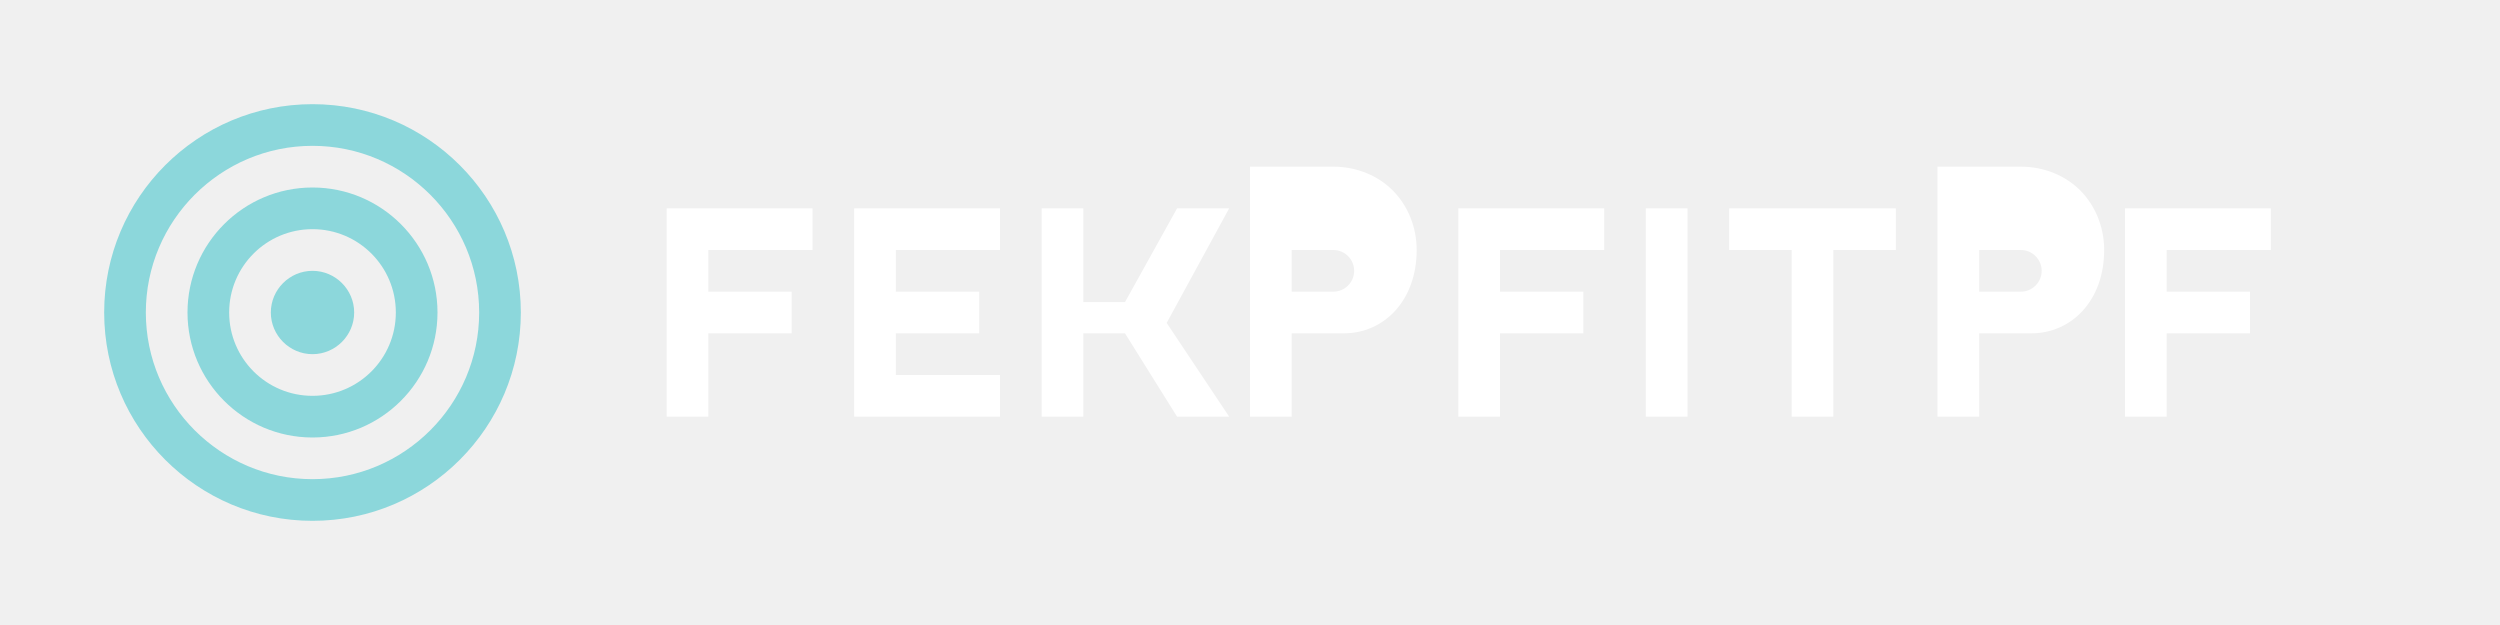
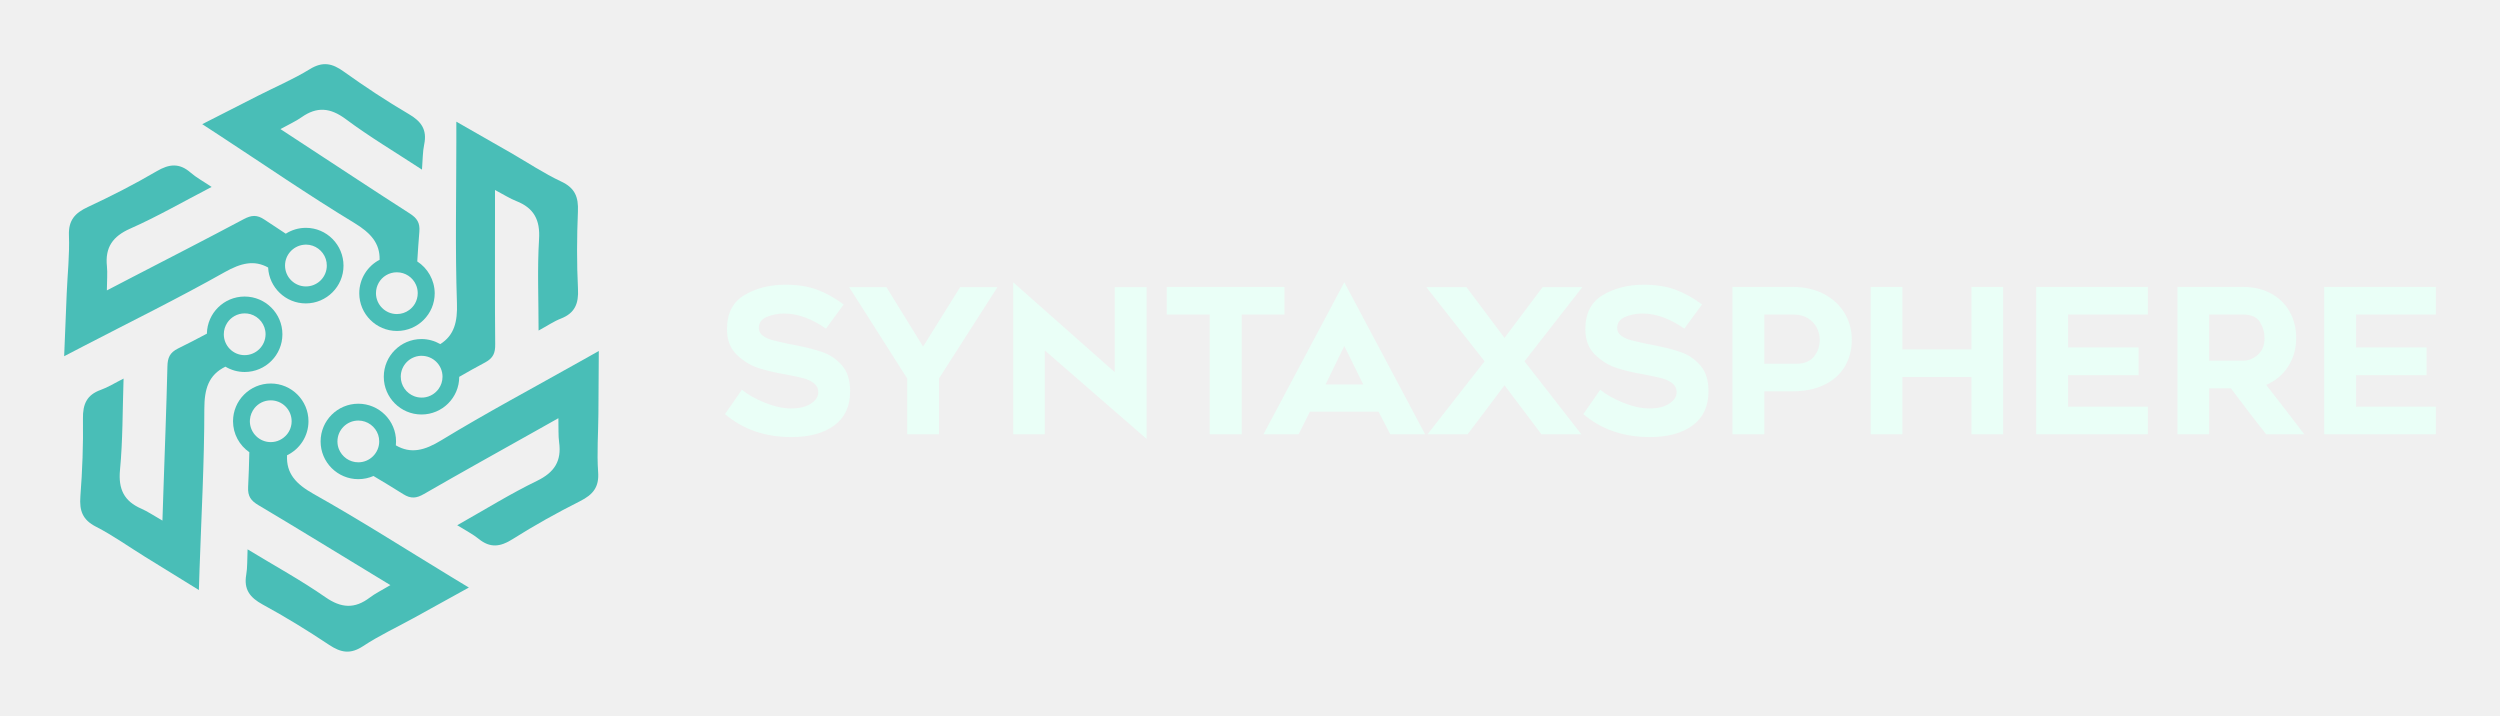
- <svg xmlns="http://www.w3.org/2000/svg" width="120" height="30" viewBox="0 0 120 30" fill="none">
-   <path d="M15 5C9.48 5 5 9.48 5 15C5 20.52 9.48 25 15 25C20.52 25 25 20.52 25 15C25 9.48 20.52 5 15 5ZM15 23C10.59 23 7 19.41 7 15C7 10.59 10.59 7 15 7C19.41 7 23 10.59 23 15C23 19.41 19.41 23 15 23Z" fill="#8CD7DB" />
-   <path d="M15 9C11.69 9 9 11.69 9 15C9 18.31 11.69 21 15 21C18.31 21 21 18.31 21 15C21 11.69 18.31 9 15 9ZM15 19C12.79 19 11 17.21 11 15C11 12.79 12.79 11 15 11C17.21 11 19 12.79 19 15C19 17.21 17.21 19 15 19Z" fill="#8CD7DB" />
-   <path d="M15 13C13.9 13 13 13.9 13 15C13 16.1 13.9 17 15 17C16.1 17 17 16.1 17 15C17 13.9 16.1 13 15 13Z" fill="#8CD7DB" />
-   <path d="M32 10V20H34V16H38V14H34V12H39V10H32Z" fill="white" />
-   <path d="M41 10V20H48V18H43V16H47V14H43V12H48V10H41Z" fill="white" />
-   <path d="M50 10V20H52V16H54L56.5 20H59L56 15.5L59 10H56.5L54 14.5H52V10H50Z" fill="white" />
-   <path d="M60 10V20H62V16H64.5C66.43 16 68 14.43 68 12C68 10.9 67.58 9.89 66.88 9.17C66.16 8.43 65.12 8 64 8H60V10ZM62 14V12H64C64.55 12 65 12.45 65 13C65 13.55 64.55 14 64 14H62Z" fill="white" />
-   <path d="M70 10V20H72V16H76V14H72V12H77V10H70Z" fill="white" />
-   <path d="M79 20H81V10H79V20Z" fill="white" />
-   <path d="M83 10V12H86V20H88V12H91V10H83Z" fill="white" />
-   <path d="M93 10V20H95V16H97.5C99.43 16 101 14.43 101 12C101 10.9 100.58 9.89 99.88 9.17C99.16 8.43 98.12 8 97 8H93V10ZM95 14V12H97C97.55 12 98 12.45 98 13C98 13.55 97.55 14 97 14H95Z" fill="white" />
-   <path d="M102 10V20H104V16H108V14H104V12H109V10H102Z" fill="white" />
+ <svg xmlns="http://www.w3.org/2000/svg" version="1.1" width="3162.308" height="905.416" viewBox="0 0 3162.308 905.416">
+   <g transform="scale(8.115419) translate(10, 10)">
+     <defs id="SvgjsDefs1370" />
+     <g id="SvgjsG1371" featureKey="pxMwYC-0" transform="matrix(0.1049935,0,0,0.1049935,-10.82483,-6.721278)" fill="#49beb7">
+       <g>
+         <g>
+           <path d="M371,409c-30.6,0-55.5,24.6-56,55.1c-14.4,7.7-28.5,15-42.8,22c-12.3,6.1-15.5,13.7-15.8,26.5    c-1.5,62.1-3.9,124.2-6,186.3c-0.4,12.7-0.8,25.4-1.4,42.7c-13.2-7.5-21.8-13.5-31.2-17.6c-25.8-11.2-34.5-29.1-31.8-57.7    c4.2-43.6,3.7-87.6,5.3-135.5c-13.7,6.9-23.3,13-33.7,16.7c-20.9,7.4-27,21.3-26.6,43c0.6,38.4-0.9,76.9-3.8,115.1    c-1.6,21.2,3,34.8,23.2,45.1c25.3,13,48.7,29.8,73,44.8c25.3,15.7,50.7,31.3,79.7,49.2c0.5-13.7,0.8-22.5,1-31.2    c2.7-79.2,7.1-158.5,7.1-237.7c0-29.9,6.4-50.5,31.3-62.7c8.4,5,18.2,7.9,28.6,7.9c30.9,0,56-25.1,56-56S401.9,409,371,409z     M371,496c-0.2,0-0.3,0-0.4,0h0c-16.9-0.2-30.5-14-30.5-31c0-6.3,1.9-12.1,5.1-17c0,0,0,0,0,0c5.5-8.4,15.1-14,25.9-14h0.1    c2.9,0,5.6,0.4,8.3,1.1c13,3.7,22.6,15.7,22.6,29.9C402,482.1,388.1,496,371,496z" />
+           <path d="M462,307c-11,0-21.2,3.2-29.9,8.7c-10.7-6.9-21.1-13.8-31.5-20.8c-11.3-7.7-19.6-6.8-30.9-0.8    c-54.8,29.2-110.1,57.5-165.3,86.1c-11.3,5.9-22.5,11.7-37.9,19.7c0.1-15.2,1.1-25.6,0.1-35.8c-2.9-27.9,8.4-44.4,34.7-56    c40-17.7,78.1-39.7,120.7-61.8c-12.7-8.6-22.7-13.9-31.1-21.2c-16.7-14.6-31.8-13.1-50.5-2.1c-33.1,19.4-67.4,36.9-102.2,53.1    c-19.2,9-28.9,19.7-28,42.3c1.1,28.5-2.1,57-3.3,85.6c-1.3,29.8-2.4,59.6-3.8,93.6c12.1-6.3,19.9-10.3,27.7-14.4    c70.3-36.5,141.6-71.5,210.6-110.4c24-13.5,43.7-18.4,64.5-6.9v0c1.4,29.6,26,53.3,55.9,53.3c30.9,0,56-25.1,56-56    S492.9,307,462,307z M492.9,365.8c-1.4,15.8-14.7,28.2-30.9,28.2c-8.3,0-15.9-3.3-21.5-8.7c-5.9-5.6-9.5-13.6-9.5-22.3    c0-15.8,11.8-28.8,27.1-30.8c1.3-0.2,2.6-0.3,3.9-0.3c13.7,0,25.4,9,29.5,21.4c1,3,1.5,6.3,1.5,9.6    C493,363.9,493,364.9,492.9,365.8z" />
+         </g>
+         <path d="M677,824.7c-67.8-41.2-134.6-83.9-203.7-122.7c-25.9-14.6-40.7-30.1-39.3-57.4c18.8-9,31.8-28.3,31.8-50.5   c0-30.9-25.1-56-56-56s-56,25.1-56,56c0,19.1,9.6,35.9,24.2,46c-0.4,17.7-0.9,34.8-1.8,51.8c-0.7,13.7,4.3,20.3,15.3,26.8   c53.4,31.7,106.3,64.3,159.4,96.5c10.8,6.6,21.7,13.2,36.5,22.2c-13,7.8-22.5,12.3-30.6,18.5c-22.4,17-42.3,15.8-65.9-0.6   c-35.9-25-74.5-46.1-115.5-71c-0.7,15.3-0.1,26.7-2,37.6c-3.8,21.8,5.3,33.9,24.4,44.3c33.7,18.3,66.5,38.5,98.5,59.8   c17.7,11.8,31.8,14.4,50.7,1.9c23.8-15.7,49.9-27.8,74.9-41.6c26.1-14.4,52.2-28.8,82-45.3C692,833.8,684.5,829.2,677,824.7z    M409.8,625.1c-16.7,0-30.4-13.3-31-29.9v0c0-0.4,0-0.7,0-1.1c0-0.7,0-1.3,0.1-2c0,0,0-0.1,0-0.1v-0.1c0.5-6.6,3-12.6,6.9-17.4   c5.7-7,14.3-11.4,24-11.4c17.1,0,31,13.9,31,31c0,7.4-2.6,14.3-7,19.6C428,620.7,419.4,625.1,409.8,625.1z" />
+         <path d="M896.8,489.8c-11.9,6.7-19.6,11-27.2,15.3c-69.1,38.9-139.1,76.2-206.8,117.4c-24.6,15-44.9,20.4-67.3,7.4   c0.2-1.9,0.3-3.8,0.3-5.8c0-30.9-25.1-56-56-56s-56,25.1-56,56c0,30.9,25.1,56,56,56c8,0,15.6-1.7,22.5-4.7h0   c15.1,9,29.7,17.8,44.1,26.9c11.6,7.3,19.8,6.2,30.9-0.2c53.8-31,108.1-61.2,162.3-91.6c11.1-6.2,22.1-12.5,37.2-20.9   c0.4,15.2-0.3,25.6,1.1,35.8c3.8,27.8-6.9,44.6-32.8,57.2c-39.4,19.1-76.7,42.3-118.5,65.9c13,8.1,23.2,13.2,31.8,20.2   c17.2,14,32.2,12,50.5,0.4c32.4-20.5,66.1-39.2,100.4-56.5c18.9-9.6,28.2-20.7,26.5-43.2c-2-28.4,0.2-57.1,0.4-85.7   C896.4,553.6,896.5,523.8,896.8,489.8z M539.8,655.1c-13.2,0-24.5-8.3-29-20c-1.3-3.4-2-7.1-2-11c0-17.1,13.9-31,31-31   c13.7,0,25.4,9,29.5,21.3c1,3,1.5,6.3,1.5,9.7C570.8,641.2,556.8,655.1,539.8,655.1z" />
+         <path d="M865.9,397.8c-1.9-38.3-1.7-76.8-0.1-115.2c0.9-21.2-4.2-34.7-24.7-44.3c-25.8-12.1-49.7-28.1-74.5-42.4   c-25.8-14.9-51.8-29.6-81.3-46.5c0,13.7,0,22.5,0,31.3c0,79.3-1.8,158.6,0.9,237.8c1,28-4,48-24.7,61.1c-8.2-4.7-17.8-7.5-27.9-7.5   c-30.9,0-56,25.1-56,56c0,30.9,25.1,56,56,56c30.9,0,56-25.1,56-55.9c12.9-7.4,25.6-14.6,38.5-21.4c12.1-6.5,15.1-14.2,14.9-27   c-0.6-62.1-0.3-124.2-0.3-186.3v-42.7c13.4,7.1,22.2,12.8,31.7,16.5c26.1,10.3,35.5,27.9,33.7,56.6c-2.7,43.7-0.7,87.6-0.7,135.6   c13.4-7.3,22.8-13.8,33.2-17.8C861.4,433.5,867,419.4,865.9,397.8z M659.1,545.9c-5.1,7.2-13.1,12.1-22.3,13c-1,0.1-2,0.1-3,0.1   c-3.9,0-7.6-0.7-11-2c-11.7-4.4-20-15.8-20-29c0-16.6,13.1-30.2,29.5-31h0c0.5,0,1,0,1.5,0c17.1,0,31,13.9,31,31   C664.8,534.7,662.7,540.9,659.1,545.9z" />
+         <path d="M627.3,356.9c0.9-14.9,1.9-29.5,3.1-44c1.2-13.6-3.6-20.4-14.4-27.3c-52.3-33.5-104.1-67.8-156.1-101.8   c-10.6-7-21.3-13.9-35.7-23.4c13.3-7.4,22.9-11.6,31.2-17.5c23-16.2,42.8-14.4,65.9,2.8c35.1,26.2,72.9,48.6,113,74.9   c1.2-15.3,1-26.6,3.3-37.5c4.5-21.7-4.2-34.1-22.9-45c-33.1-19.4-65.2-40.7-96.4-63c-17.2-12.4-31.3-15.5-50.6-3.6   c-24.3,14.9-50.8,26.2-76.2,39.1c-26.6,13.5-53.1,27.1-83.4,42.5c11.4,7.5,18.8,12.3,26.2,17.1c66.3,43.4,131.7,88.4,199.5,129.5   c24.1,14.7,38.2,29.9,37.6,54.7c-17.9,9.3-30.2,28.1-30.2,49.7c0,30.9,25.1,56,56,56s56-25.1,56-56   C653,384.3,642.7,366.9,627.3,356.9z M624,419.3c-2.2,3.8-5.1,7.1-8.7,9.7c-5.1,3.8-11.5,6-18.3,6c-17.1,0-31-13.9-31-31   c0-5.6,1.5-10.8,4-15.3c5.3-9.4,15.4-15.7,27-15.7c12.7,0,23.6,7.6,28.4,18.6c1.7,3.8,2.6,8,2.6,12.4   C628,409.6,626.5,414.8,624,419.3z" />
+       </g>
+     </g>
+     <g id="SvgjsG1372" featureKey="Vx5QiU-0" transform="matrix(1.57066,0,0,1.57066,101.5864,26.27235)" fill="#eafff7">
+       <path d="M4.86 16.87 q1.42 0.57 2.6 0.57 q1.24 0 1.97 -0.48 t0.73 -1.14 q0 -0.54 -0.43 -0.88 t-1.09 -0.51 t-1.74 -0.37 q-1.44 -0.24 -2.64 -0.62 t-2.18 -1.32 t-0.98 -2.54 q0 -2.36 1.73 -3.39 t4.07 -1.03 q1.8 0 3.13 0.49 t2.65 1.47 l-1.76 2.4 q-0.98 -0.7 -2.04 -1.1 t-2.1 -0.4 q-0.92 0 -1.72 0.33 t-0.8 1.11 q0 0.48 0.41 0.77 t0.9 0.42 t1.59 0.37 l0.72 0.14 q1.66 0.32 2.75 0.71 t1.89 1.31 t0.8 2.56 q0 2.22 -1.57 3.38 t-4.25 1.16 q-3.92 0 -6.6 -2.28 l1.68 -2.42 q0.86 0.72 2.28 1.29 z M22.14 14.46 l0 5.54 l-3.16 0 l0 -5.54 l-5.76 -9.06 l3.7 0 l3.64 5.9 l3.68 -5.9 l3.7 0 z M32.64 20 l-3.14 0 l0 -15.08 l10.08 8.92 l0 -8.44 l3.16 0 l0 15.06 l-10.1 -8.78 l0 8.32 z M52.18 8.12 l0 11.88 l-3.18 0 l0 -11.88 l-4.26 0 l0 -2.74 l11.68 0 l0 2.74 l-4.24 0 z M62.36 4.92 l8.02 15.08 l-3.46 0 l-1.16 -2.24 l-6.82 0 l-1.12 2.24 l-3.48 0 z M64.24 15.06 l-1.88 -3.82 l-1.86 3.82 l3.74 0 z M70.5 5.4 l3.98 0 l3.78 5.04 l3.78 -5.04 l3.94 0 l-5.74 7.36 l5.64 7.24 l-3.96 0 l-3.66 -4.86 l-3.66 4.86 l-3.98 0 l5.66 -7.24 z M90.04 16.87 q1.42 0.57 2.6 0.57 q1.24 0 1.97 -0.48 t0.73 -1.14 q0 -0.54 -0.43 -0.88 t-1.09 -0.51 t-1.74 -0.37 q-1.44 -0.24 -2.64 -0.62 t-2.18 -1.32 t-0.98 -2.54 q0 -2.36 1.73 -3.39 t4.07 -1.03 q1.8 0 3.13 0.49 t2.65 1.47 l-1.76 2.4 q-0.98 -0.7 -2.04 -1.1 t-2.1 -0.4 q-0.92 0 -1.72 0.33 t-0.8 1.11 q0 0.48 0.41 0.77 t0.9 0.42 t1.59 0.37 l0.72 0.14 q1.66 0.32 2.75 0.71 t1.89 1.31 t0.8 2.56 q0 2.22 -1.57 3.38 t-4.25 1.16 q-3.92 0 -6.6 -2.28 l1.68 -2.42 q0.86 0.72 2.28 1.29 z M109.95 6.08 q1.33 0.7 2.05 1.89 t0.72 2.65 t-0.67 2.62 t-2.01 1.83 t-3.24 0.67 l-2.76 0 l0 4.26 l-3.16 0 l0 -14.62 l5.94 0 q1.8 0 3.13 0.7 z M108.96 12.3 q0.58 -0.7 0.58 -1.68 q0 -0.64 -0.3 -1.21 t-0.89 -0.93 t-1.41 -0.36 l-2.9 0 l0 4.88 l3.22 0 q1.12 0 1.7 -0.7 z M127.74 20 l-3.14 0 l0 -5.68 l-6.86 0 l0 5.68 l-3.14 0 l0 -14.62 l3.14 0 l0 6.2 l6.86 0 l0 -6.2 l3.14 0 l0 14.62 z M134.18 11.38 l7 0 l0 2.76 l-7 0 l0 3.12 l7.92 0 l0 2.74 l-11.08 0 l0 -14.62 l11.08 0 l0 2.74 l-7.92 0 l0 3.26 z M145.04 20 l0 -14.62 l6.5 0 q1.56 0 2.76 0.64 t1.86 1.8 t0.66 2.64 q0 1.58 -0.8 2.82 t-2.18 1.82 q1.42 1.8 3.78 4.9 l-3.78 0 q-1.28 -1.6 -3.5 -4.56 l-2.16 0 l0 4.56 l-3.14 0 z M151.54 12.7 q0.82 0 1.48 -0.59 t0.66 -1.65 q0 -0.86 -0.46 -1.6 t-1.68 -0.74 l-3.36 0 l0 4.58 l3.36 0 z M162.76 11.38 l7 0 l0 2.76 l-7 0 l0 3.12 l7.92 0 l0 2.74 l-11.08 0 l0 -14.62 l11.08 0 l0 2.74 l-7.92 0 l0 3.26 z" />
+     </g>
+   </g>
</svg>
